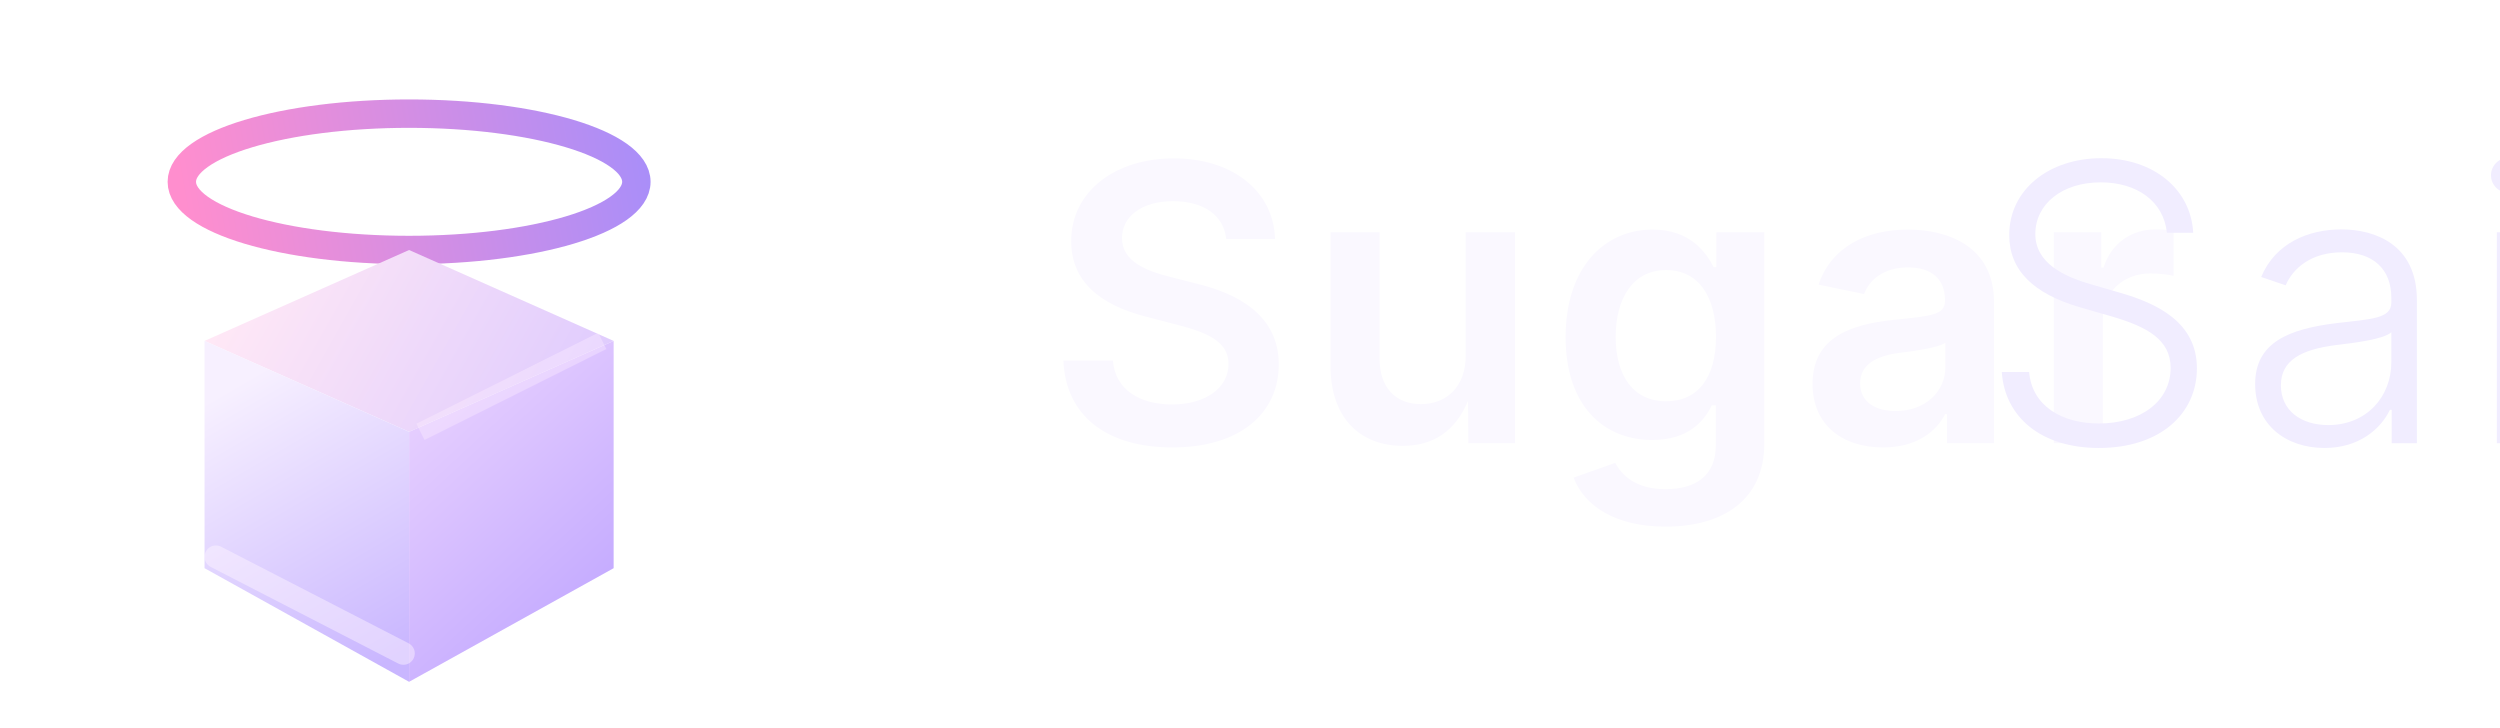
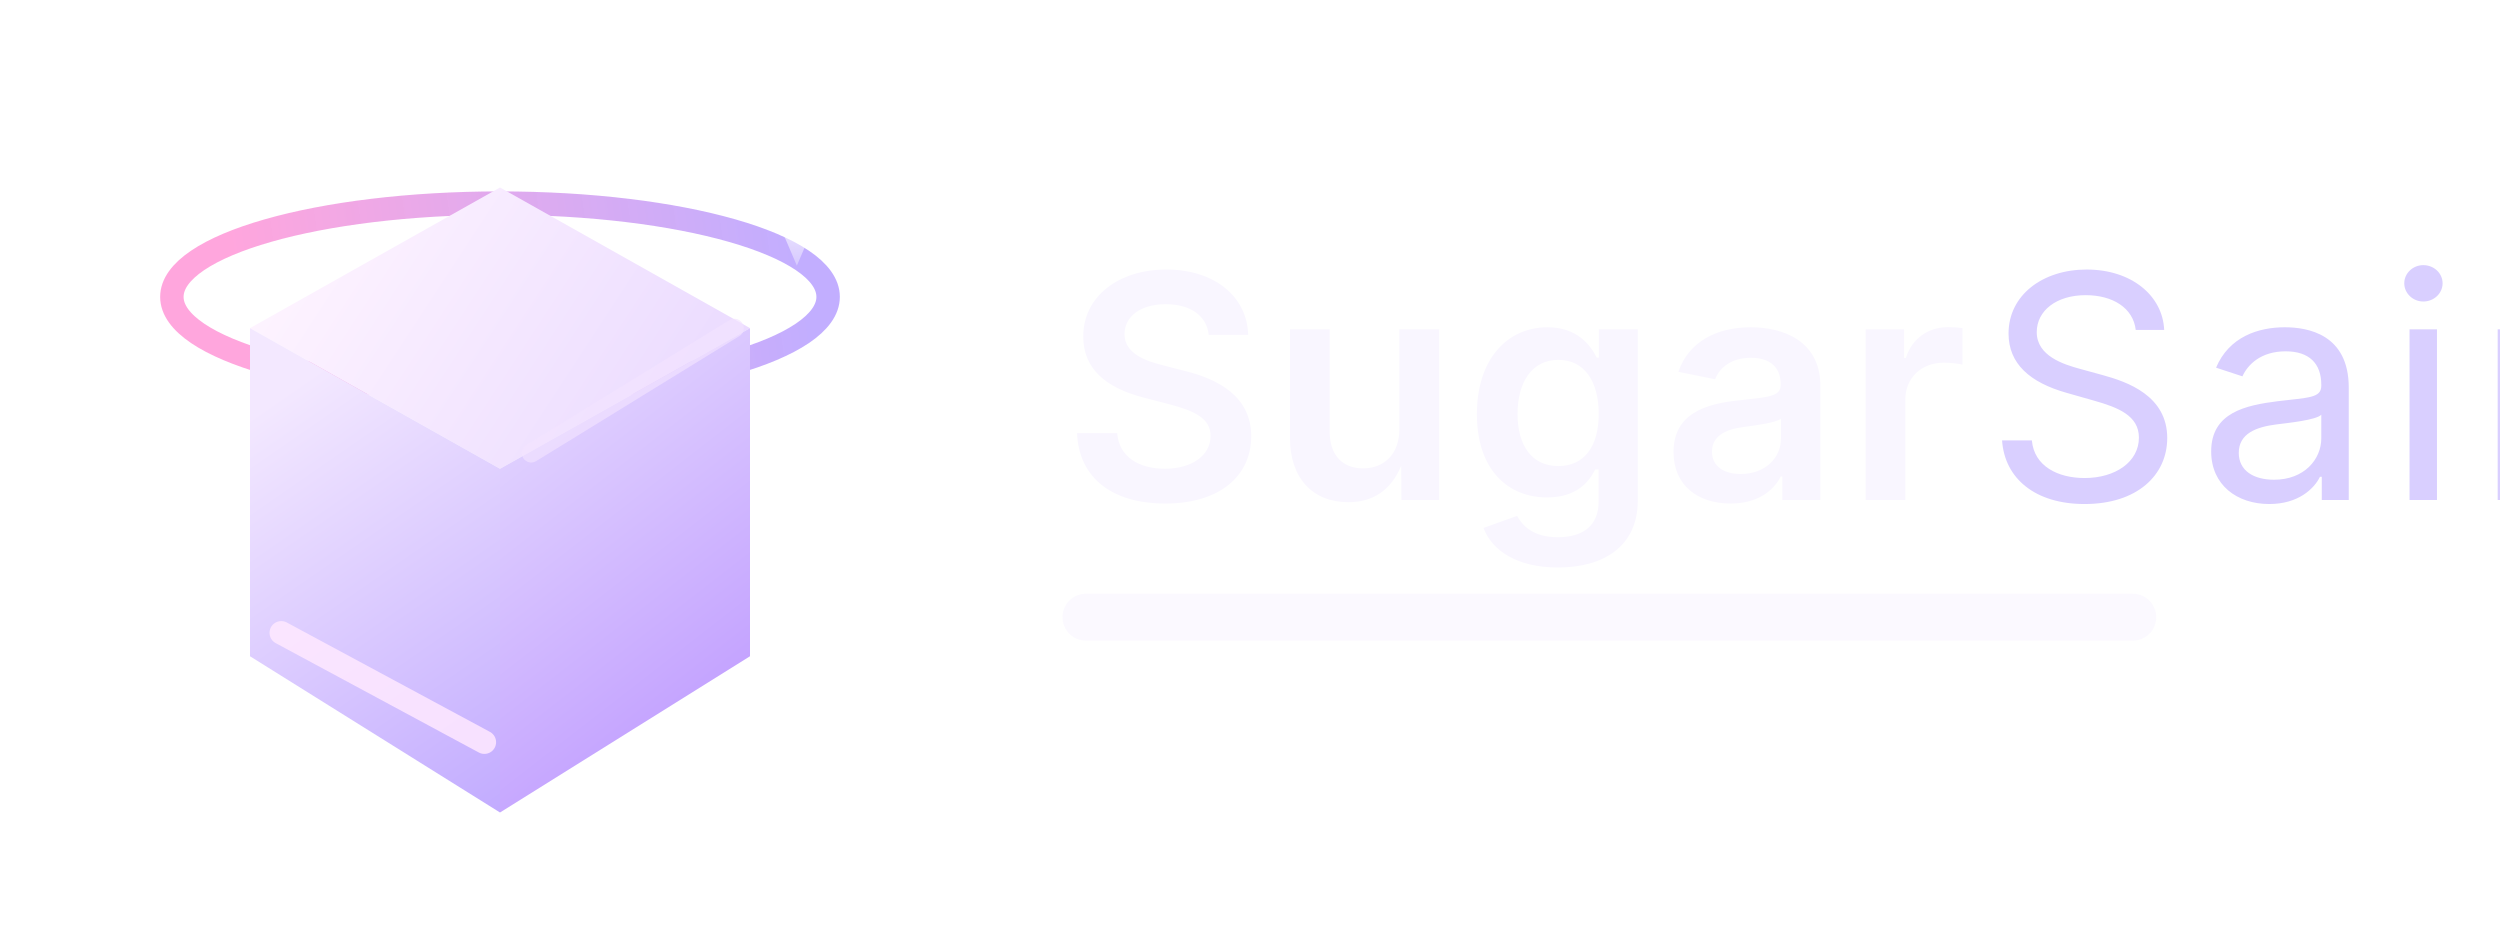
- <svg xmlns="http://www.w3.org/2000/svg" width="220" height="64" viewBox="0 0 220 64" fill="none">
+ <svg xmlns="http://www.w3.org/2000/svg" width="320" height="120" viewBox="0 0 320 120" fill="none" role="img" aria-labelledby="logoDarkTitle logoDarkDesc">
  <defs>
-     <linearGradient id="haloDark" x1="8" y1="8" x2="54" y2="0" gradientUnits="userSpaceOnUse">
-       <stop offset="0" stop-color="#FF7AC6" stop-opacity="0.85" />
-       <stop offset="1" stop-color="#8C7BFF" stop-opacity="0.85" />
+     <linearGradient id="darkHalo" x1="12" y1="10" x2="84" y2="0" gradientUnits="userSpaceOnUse">
+       <stop offset="0" stop-color="#FF9CD9" stop-opacity="0.9" />
+       <stop offset="1" stop-color="#B7A0FF" stop-opacity="0.85" />
    </linearGradient>
-     <linearGradient id="cubeTopDark" x1="16" y1="12" x2="48" y2="30" gradientUnits="userSpaceOnUse">
-       <stop offset="0" stop-color="#FFE8F6" />
-       <stop offset="1" stop-color="#DAC7FF" />
+     <linearGradient id="darkTop" x1="22" y1="14" x2="74" y2="48" gradientUnits="userSpaceOnUse">
+       <stop offset="0" stop-color="#FFF5FF" />
+       <stop offset="1" stop-color="#E9D9FF" />
    </linearGradient>
-     <linearGradient id="cubeFrontDark" x1="16" y1="24" x2="30" y2="48" gradientUnits="userSpaceOnUse">
-       <stop offset="0" stop-color="#F7F0FF" />
-       <stop offset="1" stop-color="#C9B6FF" />
+     <linearGradient id="darkLeft" x1="18" y1="40" x2="54" y2="92" gradientUnits="userSpaceOnUse">
+       <stop offset="0" stop-color="#F3E8FF" />
+       <stop offset="1" stop-color="#BFA8FF" />
    </linearGradient>
-     <linearGradient id="cubeSideDark" x1="24" y1="24" x2="48" y2="50" gradientUnits="userSpaceOnUse">
-       <stop offset="0" stop-color="#F0D9FF" />
-       <stop offset="1" stop-color="#BBA1FF" />
+     <linearGradient id="darkRight" x1="46" y1="40" x2="88" y2="94" gradientUnits="userSpaceOnUse">
+       <stop offset="0" stop-color="#E4D7FF" />
+       <stop offset="1" stop-color="#B58BFF" />
    </linearGradient>
+     <radialGradient id="darkStar" cx="0.5" cy="0.5" r="0.75" gradientUnits="objectBoundingBox">
+       <stop offset="0" stop-color="#FFFFFF" stop-opacity="1" />
+       <stop offset="1" stop-color="#FFFFFF" stop-opacity="0" />
+     </radialGradient>
  </defs>
-   <g transform="translate(8 8)">
-     <ellipse cx="28" cy="8" rx="20" ry="6" fill="none" stroke="url(#haloDark)" stroke-width="2.5" stroke-linecap="round" />
-     <polygon points="28,14 46,22 28,30 10,22" fill="url(#cubeTopDark)" />
-     <polygon points="10,22 28,30 28,52 10,42" fill="url(#cubeFrontDark)" />
-     <polygon points="28,30 46,22 46,42 28,52" fill="url(#cubeSideDark)" />
-     <path d="M11 41L27.5 49.5" stroke="#FFF7FF" stroke-opacity="0.45" stroke-width="2" stroke-linecap="round" />
-     <path d="M29 30L45 22" stroke="#FFF0FF" stroke-opacity="0.35" stroke-width="1.6" />
+   <g transform="translate(16 12)">
+     <ellipse cx="48" cy="26" rx="42" ry="12" fill="none" stroke="url(#darkHalo)" stroke-width="3" stroke-linecap="round" />
+     <polygon points="48,12 80,30 48,48 16,30" fill="url(#darkTop)" />
+     <polygon points="16,30 48,48 48,92 16,72" fill="url(#darkLeft)" />
+     <polygon points="48,48 80,30 80,72 48,92" fill="url(#darkRight)" />
+     <path d="M20 69L46 83" stroke="#FFE9FF" stroke-width="3" stroke-linecap="round" stroke-opacity="0.85" />
+     <path d="M52 46L78 30" stroke="#F3E4FF" stroke-width="2.4" stroke-linecap="round" stroke-opacity="0.65" />
+     <path d="M86 2L89 9L96 12L89 15L86 22L83 15L76 12L83 9Z" fill="url(#darkStar)" />
  </g>
-   <text x="92" y="39" fill="#FAF8FF" font-family="'Poppins', 'Segoe UI', 'Inter', sans-serif" font-size="34" font-weight="600" letter-spacing="0.02em">Sugar</text>
-   <text x="174" y="39" fill="#F1EDFF" font-family="'Poppins', 'Segoe UI', 'Inter', sans-serif" font-size="34" font-weight="300" letter-spacing="0.04em">Saint</text>
+   <g transform="translate(136 32)">
+     <text x="0" y="32" fill="#F9F6FF" font-family="'Poppins', 'Inter', 'Segoe UI', sans-serif" font-size="40" font-weight="600" letter-spacing="0.01em">Sugar</text>
+     <text x="118" y="32" fill="#D9CFFF" font-family="'Poppins', 'Inter', 'Segoe UI', sans-serif" font-size="40" font-weight="400" letter-spacing="0.04em">Saint</text>
+     <rect x="0" y="44" width="140" height="6" rx="3" fill="#D9CFFF" fill-opacity="0.12" />
+   </g>
</svg>
